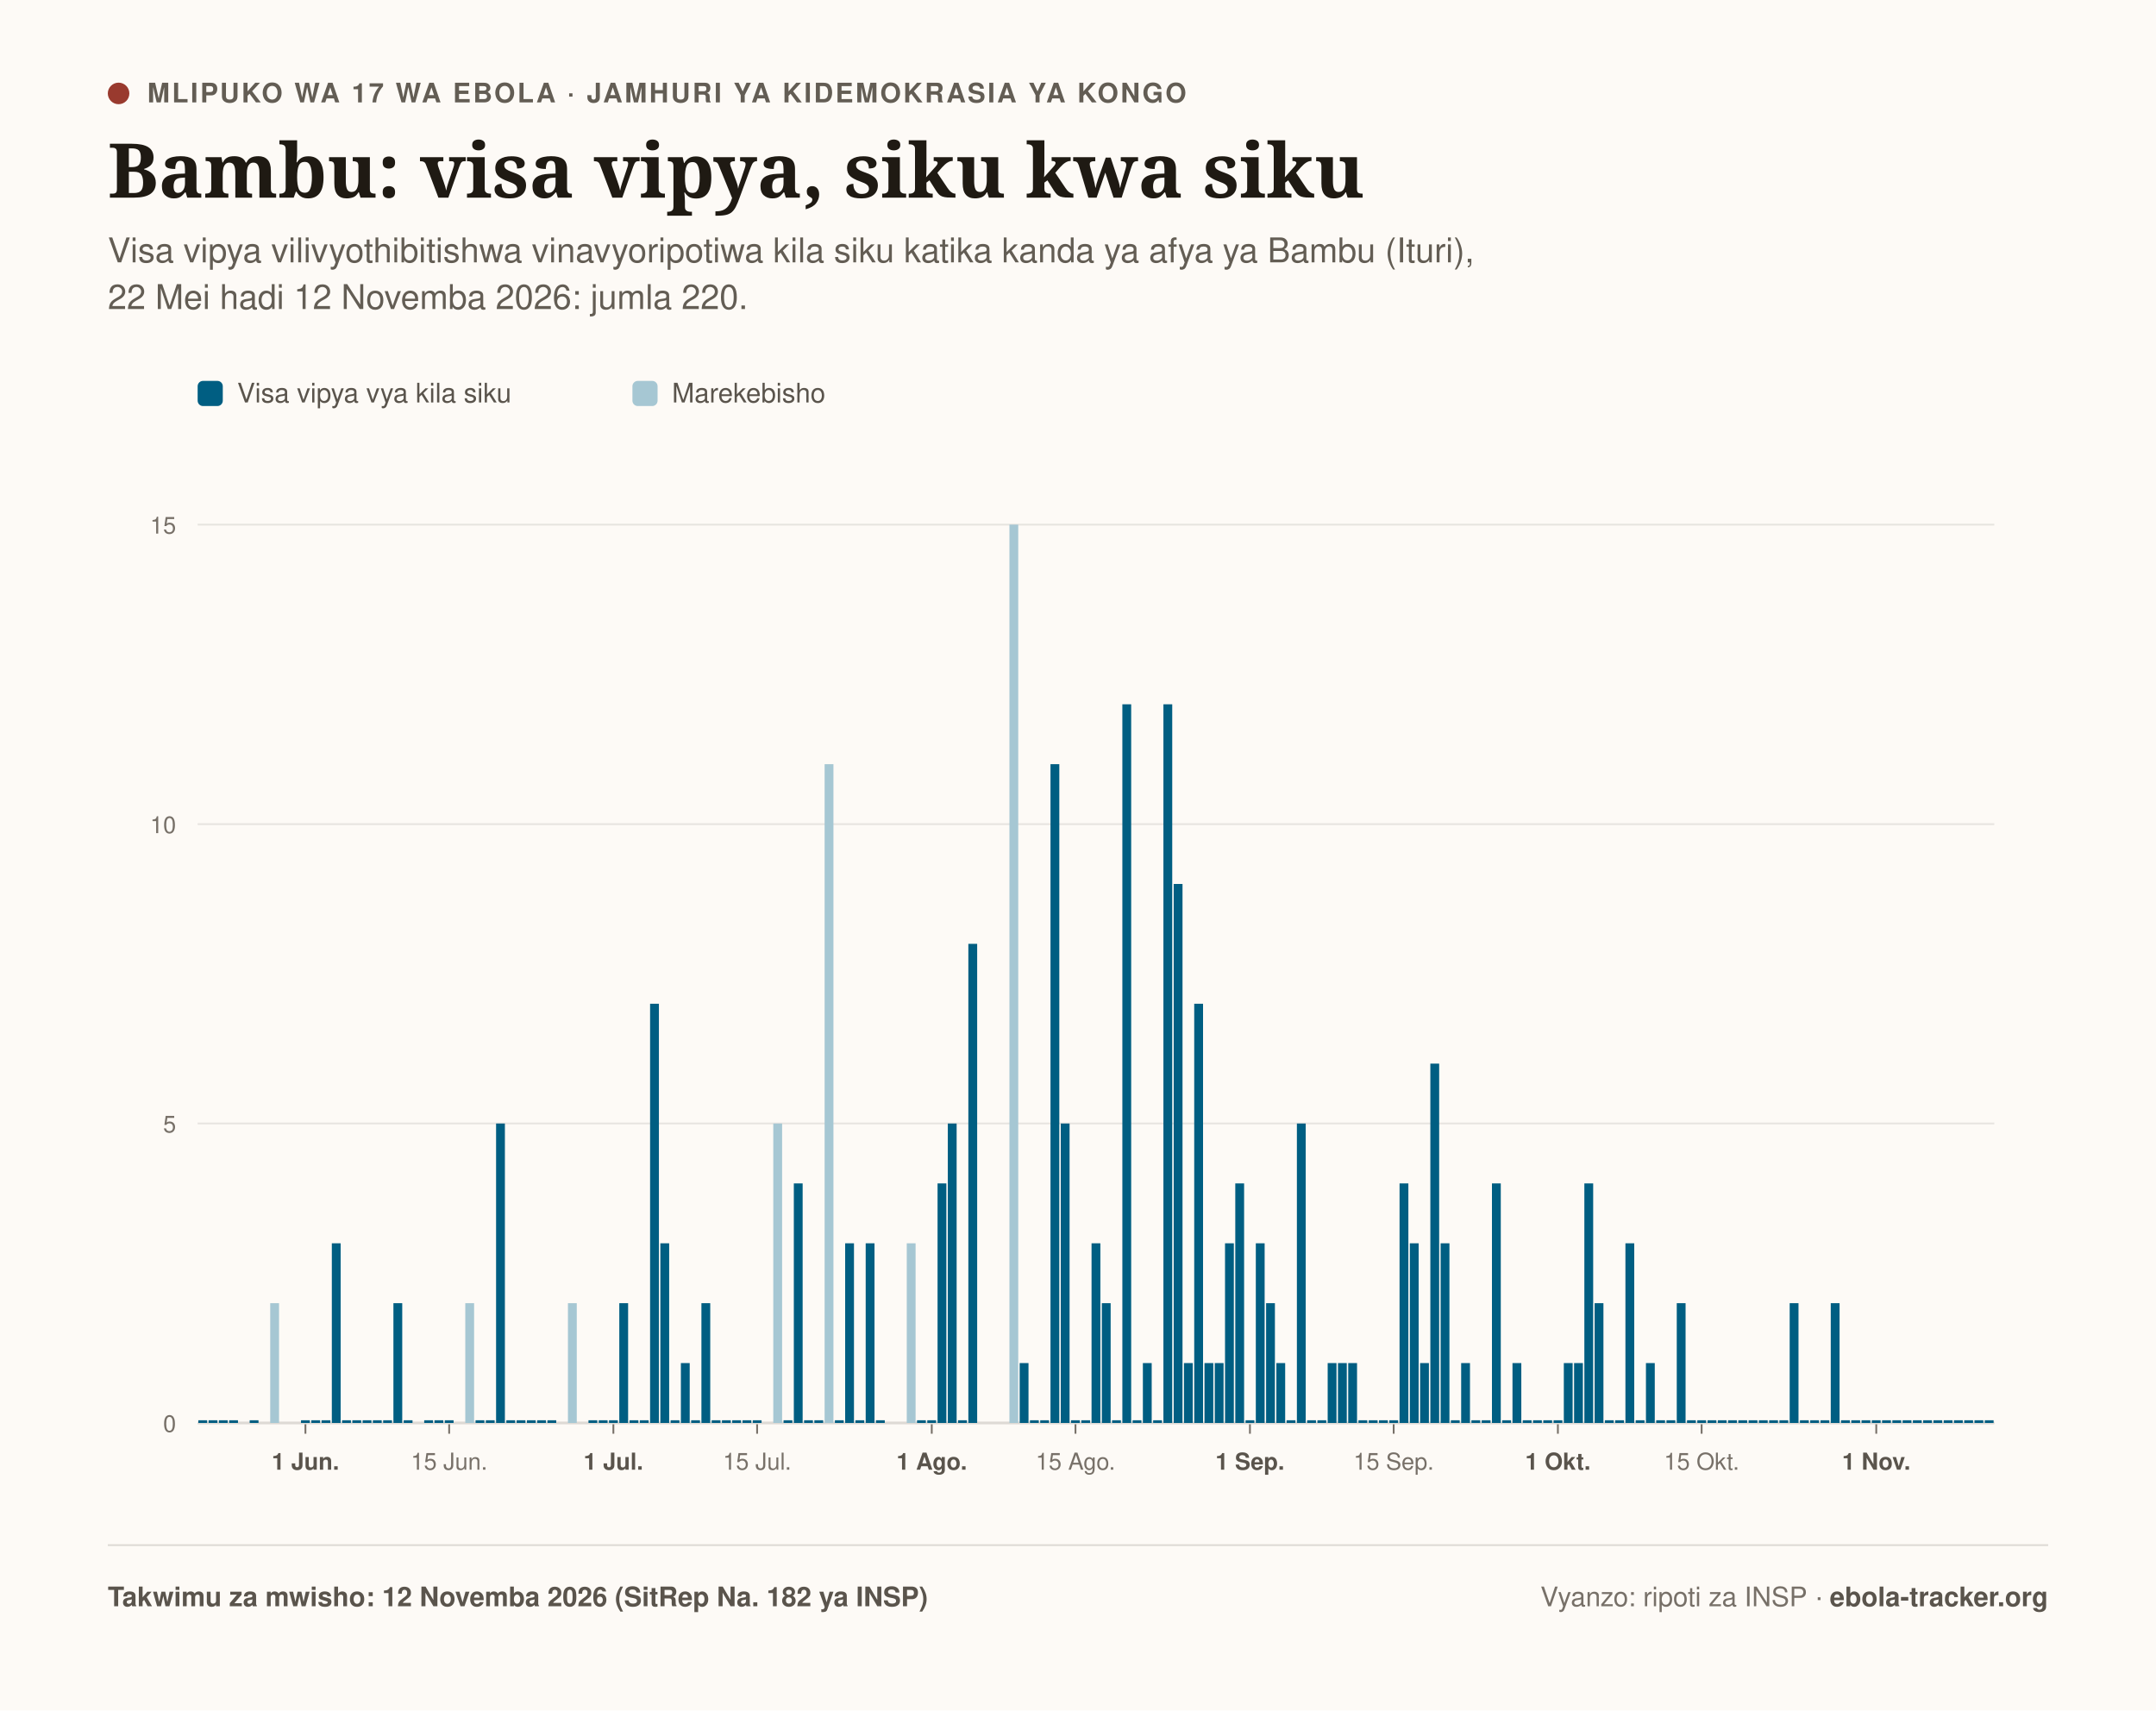
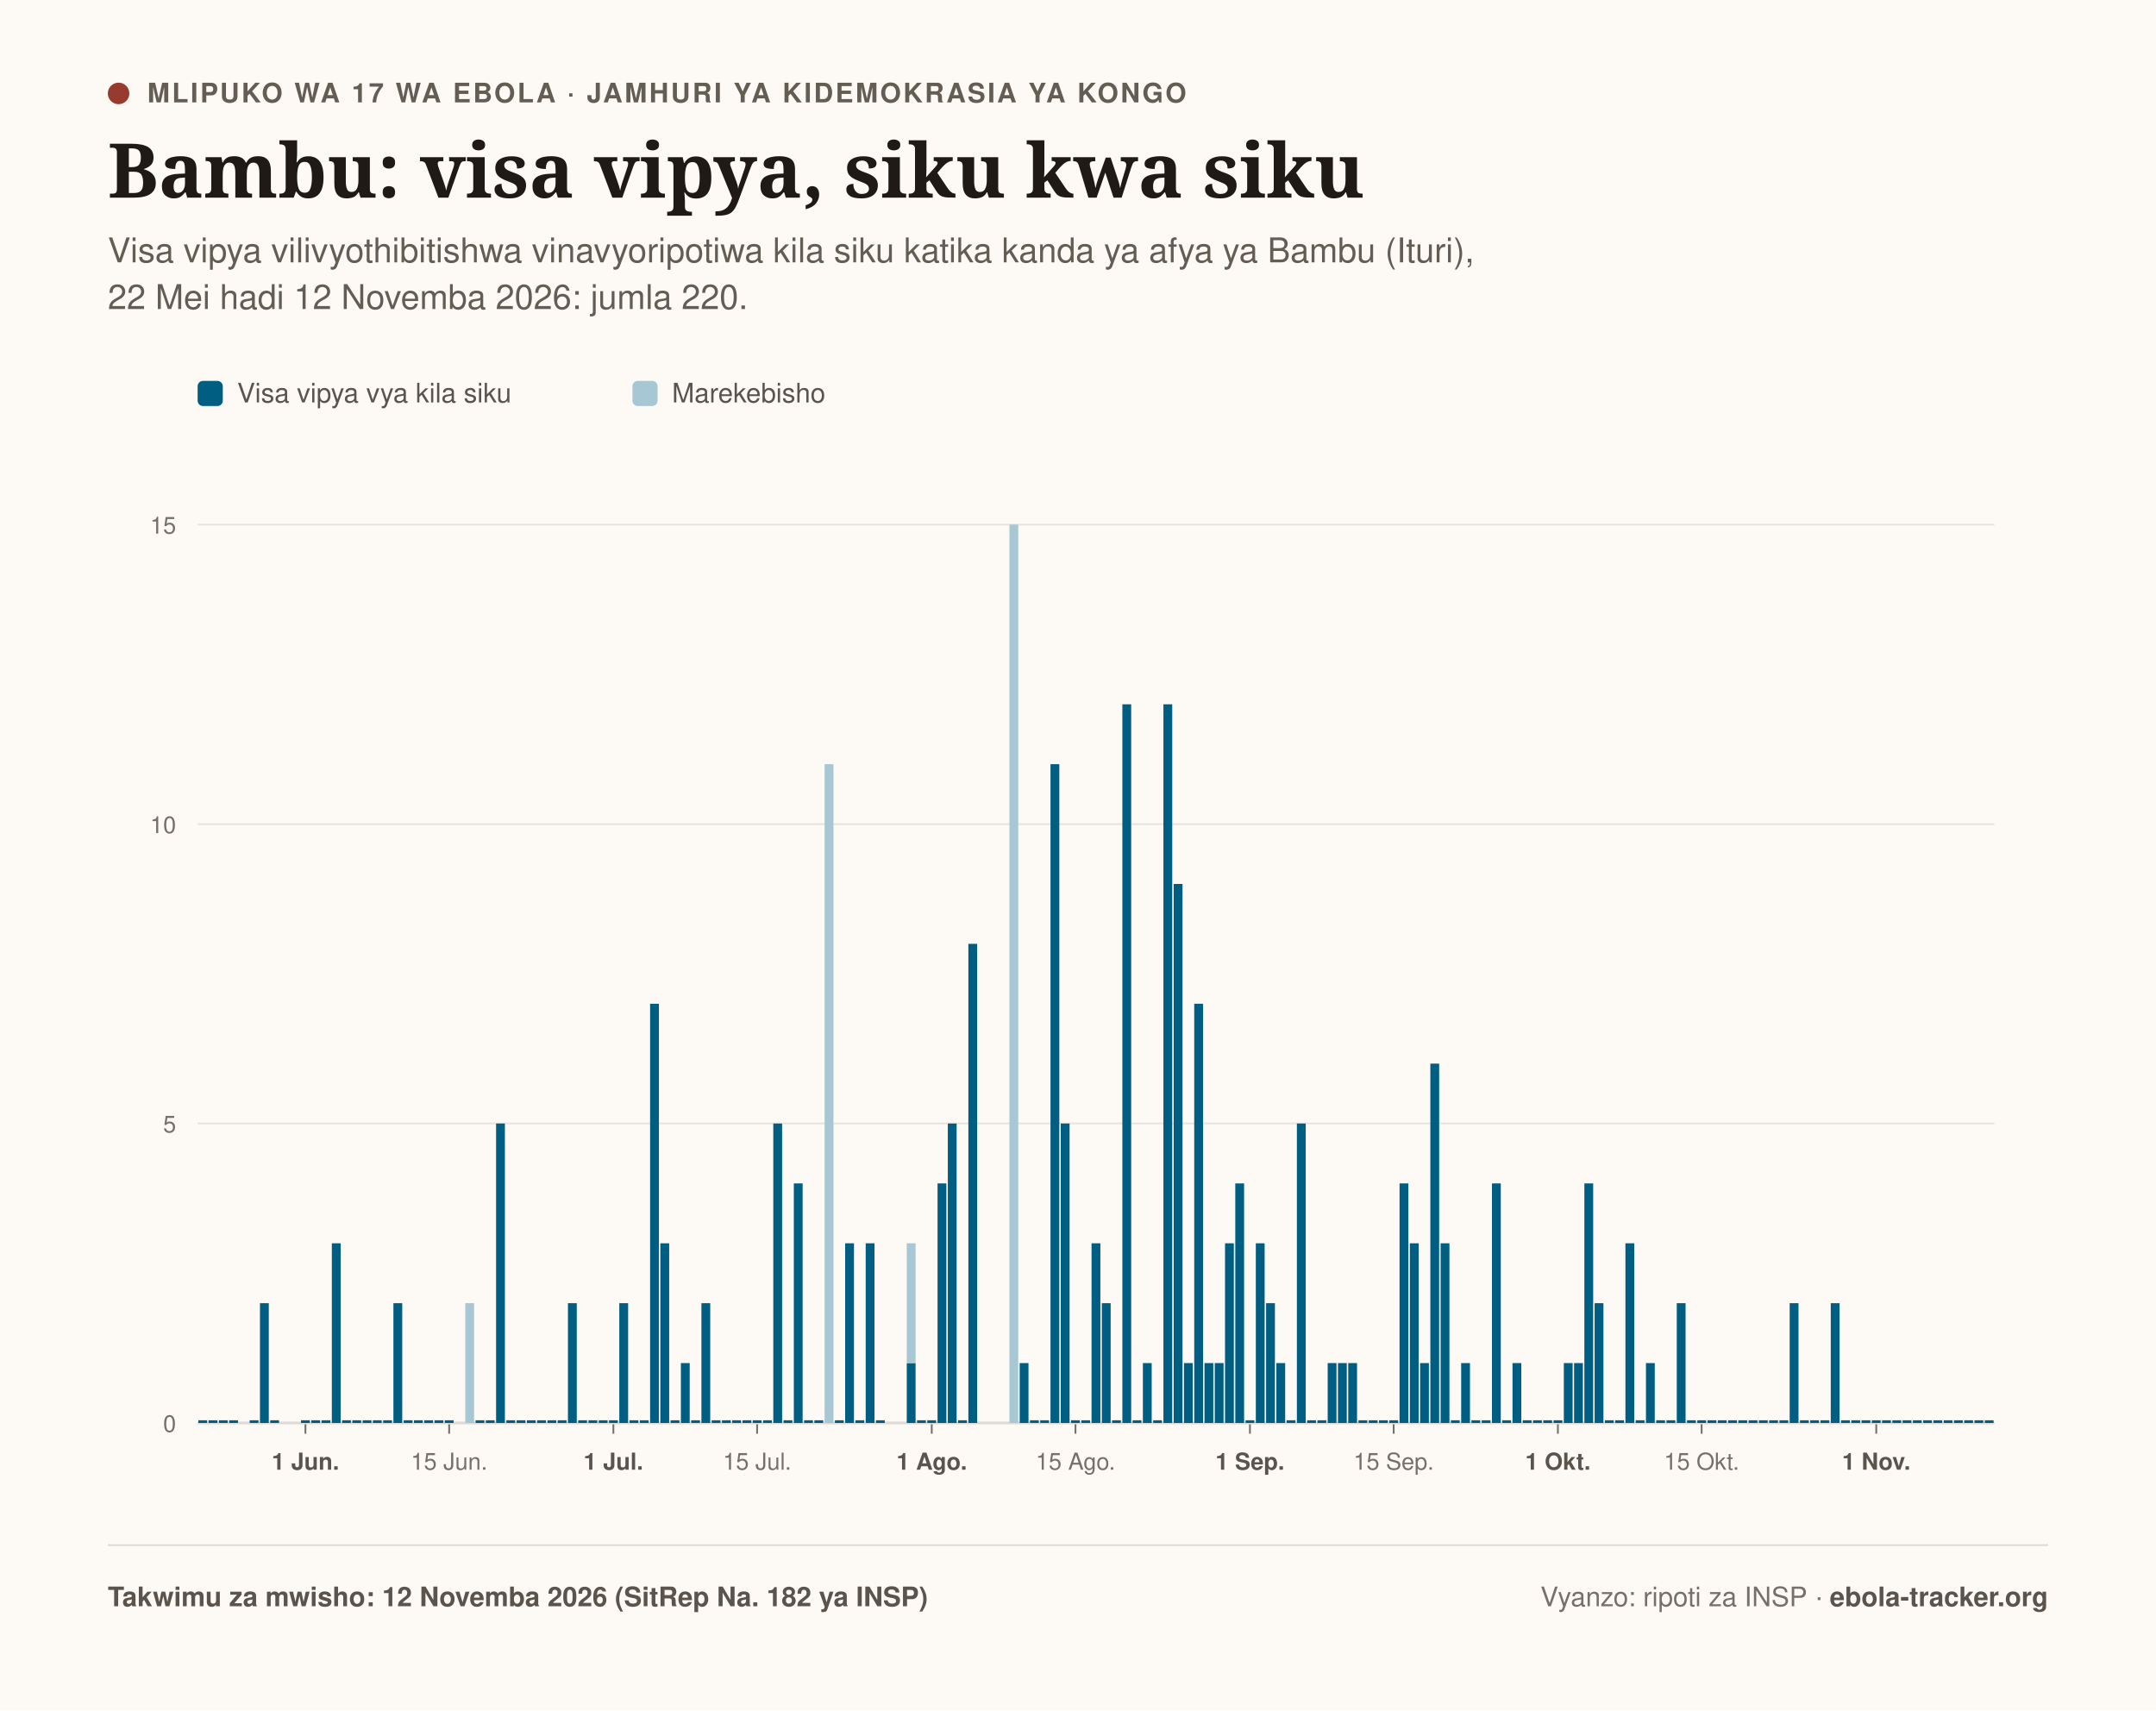
<svg xmlns="http://www.w3.org/2000/svg" viewBox="0 0 1200 952" role="img" aria-label="Bambu: visa vipya, siku kwa siku. Visa vipya vilivyothibitishwa vinavyoripotiwa kila siku katika kanda ya afya ya Bambu (Ituri), 22 Mei hadi 12 Novemba 2026: jumla 220.">
  <rect width="1200" height="952" fill="#FDFAF6" />
  <circle cx="66" cy="52" r="6" fill="#993A2E" />
  <text x="82.0" y="57.0" font-family="'Public Sans',Helvetica,Arial,sans-serif" font-size="15" font-weight="700" fill="#635D54" text-anchor="start" letter-spacing=".08em">MLIPUKO WA 17 WA EBOLA · JAMHURI YA KIDEMOKRASIA YA KONGO</text>
  <text x="60.0" y="110.0" font-family="'Source Serif 4',Georgia,serif" font-size="42" font-weight="600" fill="#1F1A13" text-anchor="start">Bambu: visa vipya, siku kwa siku</text>
  <text x="60.0" y="146.0" font-family="'Public Sans',Helvetica,Arial,sans-serif" font-size="19" font-weight="400" fill="#635D54" text-anchor="start">Visa vipya vilivyothibitishwa vinavyoripotiwa kila siku katika kanda ya afya ya Bambu (Ituri),</text>
  <text x="60.0" y="172.0" font-family="'Public Sans',Helvetica,Arial,sans-serif" font-size="19" font-weight="400" fill="#635D54" text-anchor="start">22 Mei hadi 12 Novemba 2026: jumla 220.</text>
  <rect x="110" y="212" width="14" height="14" rx="3" fill="#005E82" />
  <text x="132.0" y="224.0" font-family="'Public Sans',Helvetica,Arial,sans-serif" font-size="15" font-weight="400" fill="#5A544C" text-anchor="start">Visa vipya vya kila siku</text>
  <rect x="352" y="212" width="14" height="14" rx="3" fill="#a6c7d3" />
  <text x="374.0" y="224.0" font-family="'Public Sans',Helvetica,Arial,sans-serif" font-size="15" font-weight="400" fill="#5A544C" text-anchor="start">Marekebisho</text>
  <line x1="110" x2="1110" y1="792.0" y2="792.0" stroke="#E7E4E0" />
  <text x="98.0" y="797.0" font-family="'Public Sans',Helvetica,Arial,sans-serif" font-size="13" font-weight="400" fill="#777068" text-anchor="end">0</text>
  <line x1="110" x2="1110" y1="625.3" y2="625.3" stroke="#E7E4E0" />
  <text x="98.0" y="630.3" font-family="'Public Sans',Helvetica,Arial,sans-serif" font-size="13" font-weight="400" fill="#777068" text-anchor="end">5</text>
  <line x1="110" x2="1110" y1="458.7" y2="458.7" stroke="#E7E4E0" />
  <text x="98.0" y="463.7" font-family="'Public Sans',Helvetica,Arial,sans-serif" font-size="13" font-weight="400" fill="#777068" text-anchor="end">10</text>
  <line x1="110" x2="1110" y1="292.0" y2="292.0" stroke="#E7E4E0" />
  <text x="98.0" y="297.0" font-family="'Public Sans',Helvetica,Arial,sans-serif" font-size="13" font-weight="400" fill="#777068" text-anchor="end">15</text>
  <line x1="170.0" x2="170.0" y1="792" y2="798" stroke="#777068" />
  <text x="170.0" y="818.0" font-family="'Public Sans',Helvetica,Arial,sans-serif" font-size="13" font-weight="600" fill="#5A544C" text-anchor="middle">1 Jun.</text>
  <line x1="250.0" x2="250.0" y1="792" y2="798" stroke="#777068" />
  <text x="250.0" y="818.0" font-family="'Public Sans',Helvetica,Arial,sans-serif" font-size="13" font-weight="400" fill="#777068" text-anchor="middle">15 Jun.</text>
  <line x1="341.4" x2="341.4" y1="792" y2="798" stroke="#777068" />
  <text x="341.4" y="818.0" font-family="'Public Sans',Helvetica,Arial,sans-serif" font-size="13" font-weight="600" fill="#5A544C" text-anchor="middle">1 Jul.</text>
  <line x1="421.4" x2="421.4" y1="792" y2="798" stroke="#777068" />
  <text x="421.4" y="818.0" font-family="'Public Sans',Helvetica,Arial,sans-serif" font-size="13" font-weight="400" fill="#777068" text-anchor="middle">15 Jul.</text>
  <line x1="518.6" x2="518.6" y1="792" y2="798" stroke="#777068" />
  <text x="518.6" y="818.0" font-family="'Public Sans',Helvetica,Arial,sans-serif" font-size="13" font-weight="600" fill="#5A544C" text-anchor="middle">1 Ago.</text>
  <line x1="598.6" x2="598.6" y1="792" y2="798" stroke="#777068" />
  <text x="598.6" y="818.0" font-family="'Public Sans',Helvetica,Arial,sans-serif" font-size="13" font-weight="400" fill="#777068" text-anchor="middle">15 Ago.</text>
  <line x1="695.7" x2="695.7" y1="792" y2="798" stroke="#777068" />
  <text x="695.7" y="818.0" font-family="'Public Sans',Helvetica,Arial,sans-serif" font-size="13" font-weight="600" fill="#5A544C" text-anchor="middle">1 Sep.</text>
  <line x1="775.7" x2="775.7" y1="792" y2="798" stroke="#777068" />
  <text x="775.7" y="818.0" font-family="'Public Sans',Helvetica,Arial,sans-serif" font-size="13" font-weight="400" fill="#777068" text-anchor="middle">15 Sep.</text>
  <line x1="867.1" x2="867.1" y1="792" y2="798" stroke="#777068" />
  <text x="867.1" y="818.0" font-family="'Public Sans',Helvetica,Arial,sans-serif" font-size="13" font-weight="600" fill="#5A544C" text-anchor="middle">1 Okt.</text>
  <line x1="947.1" x2="947.1" y1="792" y2="798" stroke="#777068" />
  <text x="947.1" y="818.0" font-family="'Public Sans',Helvetica,Arial,sans-serif" font-size="13" font-weight="400" fill="#777068" text-anchor="middle">15 Okt.</text>
  <line x1="1044.3" x2="1044.3" y1="792" y2="798" stroke="#777068" />
  <text x="1044.3" y="818.0" font-family="'Public Sans',Helvetica,Arial,sans-serif" font-size="13" font-weight="600" fill="#5A544C" text-anchor="middle">1 Nov.</text>
  <line x1="110" x2="1110" y1="792" y2="792" stroke="#DEDAD5" stroke-width="1.5" />
  <rect x="110.40" y="790.50" width="4.91" height="1.50" fill="#005E82" />
  <rect x="116.11" y="790.50" width="4.91" height="1.50" fill="#005E82" />
  <rect x="121.83" y="790.50" width="4.91" height="1.50" fill="#005E82" />
  <rect x="127.54" y="790.50" width="4.91" height="1.50" fill="#005E82" />
  <rect x="138.97" y="790.50" width="4.91" height="1.50" fill="#005E82" />
-   <rect x="150.40" y="725.33" width="4.91" height="66.67" fill="#a6c7d3" />
+   <rect x="144.69" y="725.33" width="4.91" height="66.67" fill="#005E82" />
+   <rect x="150.40" y="790.50" width="4.91" height="1.50" fill="#005E82" />
  <rect x="167.54" y="790.50" width="4.91" height="1.50" fill="#005E82" />
  <rect x="173.26" y="790.50" width="4.91" height="1.50" fill="#005E82" />
  <rect x="178.97" y="790.50" width="4.91" height="1.50" fill="#005E82" />
  <rect x="184.69" y="692.00" width="4.91" height="100.00" fill="#005E82" />
  <rect x="190.40" y="790.50" width="4.91" height="1.50" fill="#005E82" />
  <rect x="196.11" y="790.50" width="4.91" height="1.50" fill="#005E82" />
  <rect x="201.83" y="790.50" width="4.91" height="1.50" fill="#005E82" />
  <rect x="207.54" y="790.50" width="4.91" height="1.50" fill="#005E82" />
  <rect x="213.26" y="790.50" width="4.91" height="1.50" fill="#005E82" />
  <rect x="218.97" y="725.33" width="4.91" height="66.67" fill="#005E82" />
  <rect x="224.69" y="790.50" width="4.91" height="1.50" fill="#005E82" />
+   <rect x="230.40" y="790.50" width="4.91" height="1.50" fill="#005E82" />
  <rect x="236.11" y="790.50" width="4.91" height="1.50" fill="#005E82" />
  <rect x="241.83" y="790.50" width="4.91" height="1.50" fill="#005E82" />
  <rect x="247.54" y="790.50" width="4.91" height="1.50" fill="#005E82" />
  <rect x="258.97" y="725.33" width="4.91" height="66.67" fill="#a6c7d3" />
  <rect x="264.69" y="790.50" width="4.91" height="1.50" fill="#005E82" />
  <rect x="270.40" y="790.50" width="4.91" height="1.50" fill="#005E82" />
  <rect x="276.11" y="625.33" width="4.91" height="166.67" fill="#005E82" />
  <rect x="281.83" y="790.50" width="4.91" height="1.50" fill="#005E82" />
  <rect x="287.54" y="790.50" width="4.91" height="1.50" fill="#005E82" />
  <rect x="293.26" y="790.50" width="4.91" height="1.50" fill="#005E82" />
  <rect x="298.97" y="790.50" width="4.91" height="1.50" fill="#005E82" />
  <rect x="304.69" y="790.50" width="4.91" height="1.50" fill="#005E82" />
-   <rect x="316.11" y="725.33" width="4.91" height="66.67" fill="#a6c7d3" />
+   <rect x="310.40" y="790.50" width="4.91" height="1.50" fill="#005E82" />
+   <rect x="316.11" y="725.33" width="4.91" height="66.67" fill="#005E82" />
+   <rect x="321.83" y="790.50" width="4.91" height="1.50" fill="#005E82" />
  <rect x="327.54" y="790.50" width="4.91" height="1.50" fill="#005E82" />
  <rect x="333.26" y="790.50" width="4.91" height="1.50" fill="#005E82" />
  <rect x="338.97" y="790.50" width="4.91" height="1.50" fill="#005E82" />
  <rect x="344.69" y="725.33" width="4.91" height="66.67" fill="#005E82" />
  <rect x="350.40" y="790.50" width="4.91" height="1.50" fill="#005E82" />
  <rect x="356.11" y="790.50" width="4.91" height="1.50" fill="#005E82" />
  <rect x="361.83" y="558.67" width="4.91" height="233.33" fill="#005E82" />
  <rect x="367.54" y="692.00" width="4.91" height="100.00" fill="#005E82" />
  <rect x="373.26" y="790.50" width="4.91" height="1.50" fill="#005E82" />
  <rect x="378.97" y="758.67" width="4.91" height="33.33" fill="#005E82" />
  <rect x="384.69" y="790.50" width="4.91" height="1.50" fill="#005E82" />
  <rect x="390.40" y="725.33" width="4.91" height="66.67" fill="#005E82" />
  <rect x="396.11" y="790.50" width="4.91" height="1.50" fill="#005E82" />
  <rect x="401.83" y="790.50" width="4.91" height="1.50" fill="#005E82" />
  <rect x="407.54" y="790.50" width="4.91" height="1.50" fill="#005E82" />
  <rect x="413.26" y="790.50" width="4.91" height="1.50" fill="#005E82" />
  <rect x="418.97" y="790.50" width="4.91" height="1.50" fill="#005E82" />
-   <rect x="430.40" y="625.33" width="4.91" height="166.67" fill="#a6c7d3" />
+   <rect x="424.69" y="790.50" width="4.91" height="1.50" fill="#005E82" />
+   <rect x="430.40" y="625.33" width="4.91" height="166.67" fill="#005E82" />
  <rect x="436.11" y="790.50" width="4.91" height="1.50" fill="#005E82" />
  <rect x="441.83" y="658.67" width="4.91" height="133.33" fill="#005E82" />
  <rect x="447.54" y="790.50" width="4.91" height="1.50" fill="#005E82" />
  <rect x="453.26" y="790.50" width="4.91" height="1.50" fill="#005E82" />
  <rect x="458.97" y="425.33" width="4.91" height="366.67" fill="#a6c7d3" />
  <rect x="464.69" y="790.50" width="4.91" height="1.50" fill="#005E82" />
  <rect x="470.40" y="692.00" width="4.91" height="100.00" fill="#005E82" />
  <rect x="476.11" y="790.50" width="4.91" height="1.50" fill="#005E82" />
  <rect x="481.83" y="692.00" width="4.91" height="100.00" fill="#005E82" />
  <rect x="487.54" y="790.50" width="4.91" height="1.50" fill="#005E82" />
-   <rect x="504.69" y="692.00" width="4.91" height="100.00" fill="#a6c7d3" />
+   <rect x="504.69" y="758.67" width="4.91" height="33.33" fill="#005E82" />
+   <rect x="504.69" y="692.00" width="4.91" height="66.67" fill="#a6c7d3" />
  <rect x="510.40" y="790.50" width="4.91" height="1.50" fill="#005E82" />
  <rect x="516.11" y="790.50" width="4.91" height="1.50" fill="#005E82" />
  <rect x="521.83" y="658.67" width="4.91" height="133.33" fill="#005E82" />
  <rect x="527.54" y="625.33" width="4.91" height="166.67" fill="#005E82" />
  <rect x="533.26" y="790.50" width="4.91" height="1.50" fill="#005E82" />
  <rect x="538.97" y="525.33" width="4.91" height="266.67" fill="#005E82" />
  <rect x="561.83" y="292.00" width="4.91" height="500.00" fill="#a6c7d3" />
  <rect x="567.54" y="758.67" width="4.91" height="33.33" fill="#005E82" />
  <rect x="573.26" y="790.50" width="4.91" height="1.50" fill="#005E82" />
  <rect x="578.97" y="790.50" width="4.91" height="1.50" fill="#005E82" />
  <rect x="584.69" y="425.33" width="4.91" height="366.67" fill="#005E82" />
  <rect x="590.40" y="625.33" width="4.91" height="166.67" fill="#005E82" />
  <rect x="596.11" y="790.50" width="4.91" height="1.50" fill="#005E82" />
  <rect x="601.83" y="790.50" width="4.91" height="1.50" fill="#005E82" />
  <rect x="607.54" y="692.00" width="4.91" height="100.00" fill="#005E82" />
  <rect x="613.26" y="725.33" width="4.91" height="66.67" fill="#005E82" />
  <rect x="618.97" y="790.50" width="4.91" height="1.50" fill="#005E82" />
  <rect x="624.69" y="392.00" width="4.91" height="400.00" fill="#005E82" />
  <rect x="630.40" y="790.50" width="4.91" height="1.50" fill="#005E82" />
  <rect x="636.11" y="758.67" width="4.91" height="33.33" fill="#005E82" />
  <rect x="641.83" y="790.50" width="4.91" height="1.50" fill="#005E82" />
  <rect x="647.54" y="392.00" width="4.91" height="400.00" fill="#005E82" />
  <rect x="653.26" y="492.00" width="4.91" height="300.00" fill="#005E82" />
  <rect x="658.97" y="758.67" width="4.91" height="33.33" fill="#005E82" />
  <rect x="664.69" y="558.67" width="4.91" height="233.33" fill="#005E82" />
  <rect x="670.40" y="758.67" width="4.91" height="33.33" fill="#005E82" />
  <rect x="676.11" y="758.67" width="4.91" height="33.33" fill="#005E82" />
  <rect x="681.83" y="692.00" width="4.91" height="100.00" fill="#005E82" />
  <rect x="687.54" y="658.67" width="4.91" height="133.33" fill="#005E82" />
  <rect x="693.26" y="790.50" width="4.91" height="1.50" fill="#005E82" />
  <rect x="698.97" y="692.00" width="4.91" height="100.00" fill="#005E82" />
  <rect x="704.69" y="725.33" width="4.91" height="66.67" fill="#005E82" />
  <rect x="710.40" y="758.67" width="4.91" height="33.33" fill="#005E82" />
  <rect x="716.11" y="790.50" width="4.91" height="1.50" fill="#005E82" />
  <rect x="721.83" y="625.33" width="4.91" height="166.67" fill="#005E82" />
  <rect x="727.54" y="790.50" width="4.91" height="1.50" fill="#005E82" />
  <rect x="733.26" y="790.50" width="4.91" height="1.50" fill="#005E82" />
  <rect x="738.97" y="758.67" width="4.91" height="33.33" fill="#005E82" />
  <rect x="744.69" y="758.67" width="4.91" height="33.33" fill="#005E82" />
  <rect x="750.40" y="758.67" width="4.91" height="33.33" fill="#005E82" />
  <rect x="756.11" y="790.50" width="4.91" height="1.50" fill="#005E82" />
  <rect x="761.83" y="790.50" width="4.91" height="1.50" fill="#005E82" />
  <rect x="767.54" y="790.50" width="4.91" height="1.50" fill="#005E82" />
  <rect x="773.26" y="790.50" width="4.91" height="1.50" fill="#005E82" />
  <rect x="778.97" y="658.67" width="4.91" height="133.33" fill="#005E82" />
  <rect x="784.69" y="692.00" width="4.91" height="100.00" fill="#005E82" />
  <rect x="790.40" y="758.67" width="4.91" height="33.33" fill="#005E82" />
  <rect x="796.11" y="592.00" width="4.91" height="200.00" fill="#005E82" />
  <rect x="801.83" y="692.00" width="4.91" height="100.00" fill="#005E82" />
  <rect x="807.54" y="790.50" width="4.91" height="1.50" fill="#005E82" />
  <rect x="813.26" y="758.67" width="4.91" height="33.33" fill="#005E82" />
  <rect x="818.97" y="790.50" width="4.91" height="1.50" fill="#005E82" />
  <rect x="824.69" y="790.50" width="4.91" height="1.50" fill="#005E82" />
  <rect x="830.40" y="658.67" width="4.91" height="133.33" fill="#005E82" />
  <rect x="836.11" y="790.50" width="4.91" height="1.50" fill="#005E82" />
  <rect x="841.83" y="758.67" width="4.91" height="33.33" fill="#005E82" />
  <rect x="847.54" y="790.50" width="4.91" height="1.50" fill="#005E82" />
  <rect x="853.26" y="790.50" width="4.91" height="1.50" fill="#005E82" />
  <rect x="858.97" y="790.50" width="4.91" height="1.50" fill="#005E82" />
  <rect x="864.69" y="790.50" width="4.91" height="1.50" fill="#005E82" />
  <rect x="870.40" y="758.67" width="4.91" height="33.33" fill="#005E82" />
  <rect x="876.11" y="758.67" width="4.91" height="33.33" fill="#005E82" />
  <rect x="881.83" y="658.67" width="4.91" height="133.33" fill="#005E82" />
  <rect x="887.54" y="725.33" width="4.91" height="66.67" fill="#005E82" />
  <rect x="893.26" y="790.50" width="4.91" height="1.50" fill="#005E82" />
  <rect x="898.97" y="790.50" width="4.91" height="1.50" fill="#005E82" />
  <rect x="904.69" y="692.00" width="4.91" height="100.00" fill="#005E82" />
  <rect x="910.40" y="790.50" width="4.91" height="1.50" fill="#005E82" />
  <rect x="916.11" y="758.67" width="4.91" height="33.33" fill="#005E82" />
  <rect x="921.83" y="790.50" width="4.91" height="1.50" fill="#005E82" />
  <rect x="927.54" y="790.50" width="4.91" height="1.50" fill="#005E82" />
  <rect x="933.26" y="725.33" width="4.91" height="66.67" fill="#005E82" />
  <rect x="938.97" y="790.50" width="4.91" height="1.50" fill="#005E82" />
  <rect x="944.69" y="790.50" width="4.91" height="1.50" fill="#005E82" />
  <rect x="950.40" y="790.50" width="4.91" height="1.50" fill="#005E82" />
  <rect x="956.11" y="790.50" width="4.91" height="1.50" fill="#005E82" />
  <rect x="961.83" y="790.50" width="4.91" height="1.50" fill="#005E82" />
  <rect x="967.54" y="790.50" width="4.91" height="1.50" fill="#005E82" />
  <rect x="973.26" y="790.50" width="4.91" height="1.50" fill="#005E82" />
  <rect x="978.97" y="790.50" width="4.91" height="1.50" fill="#005E82" />
  <rect x="984.69" y="790.50" width="4.91" height="1.50" fill="#005E82" />
  <rect x="990.40" y="790.50" width="4.91" height="1.50" fill="#005E82" />
  <rect x="996.11" y="725.33" width="4.91" height="66.67" fill="#005E82" />
  <rect x="1001.83" y="790.50" width="4.91" height="1.50" fill="#005E82" />
  <rect x="1007.54" y="790.50" width="4.91" height="1.50" fill="#005E82" />
  <rect x="1013.26" y="790.50" width="4.91" height="1.50" fill="#005E82" />
  <rect x="1018.97" y="725.33" width="4.91" height="66.67" fill="#005E82" />
  <rect x="1024.69" y="790.50" width="4.91" height="1.50" fill="#005E82" />
  <rect x="1030.40" y="790.50" width="4.91" height="1.50" fill="#005E82" />
  <rect x="1036.11" y="790.50" width="4.91" height="1.50" fill="#005E82" />
  <rect x="1041.83" y="790.50" width="4.91" height="1.50" fill="#005E82" />
  <rect x="1047.54" y="790.50" width="4.91" height="1.50" fill="#005E82" />
  <rect x="1053.26" y="790.50" width="4.91" height="1.50" fill="#005E82" />
  <rect x="1058.97" y="790.50" width="4.91" height="1.50" fill="#005E82" />
  <rect x="1064.69" y="790.50" width="4.91" height="1.50" fill="#005E82" />
  <rect x="1070.40" y="790.50" width="4.91" height="1.50" fill="#005E82" />
  <rect x="1076.11" y="790.50" width="4.91" height="1.50" fill="#005E82" />
  <rect x="1081.83" y="790.50" width="4.91" height="1.50" fill="#005E82" />
  <rect x="1087.54" y="790.50" width="4.91" height="1.50" fill="#005E82" />
  <rect x="1093.26" y="790.50" width="4.91" height="1.50" fill="#005E82" />
  <rect x="1098.97" y="790.50" width="4.91" height="1.50" fill="#005E82" />
  <rect x="1104.69" y="790.50" width="4.91" height="1.50" fill="#005E82" />
  <line x1="60" x2="1140" y1="860" y2="860" stroke="#DEDAD5" />
  <text x="60.0" y="894.0" font-family="'Public Sans',Helvetica,Arial,sans-serif" font-size="15" font-weight="600" fill="#5A544C" text-anchor="start">Takwimu za mwisho: 12 Novemba 2026 (SitRep Na. 182 ya INSP)</text>
  <text x="1140" y="894" text-anchor="end" font-family="'Public Sans',Helvetica,Arial,sans-serif" font-size="15" fill="#777068">Vyanzo: ripoti za INSP · <tspan font-weight="700" fill="#5A544C">ebola-tracker.org</tspan>
  </text>
</svg>
